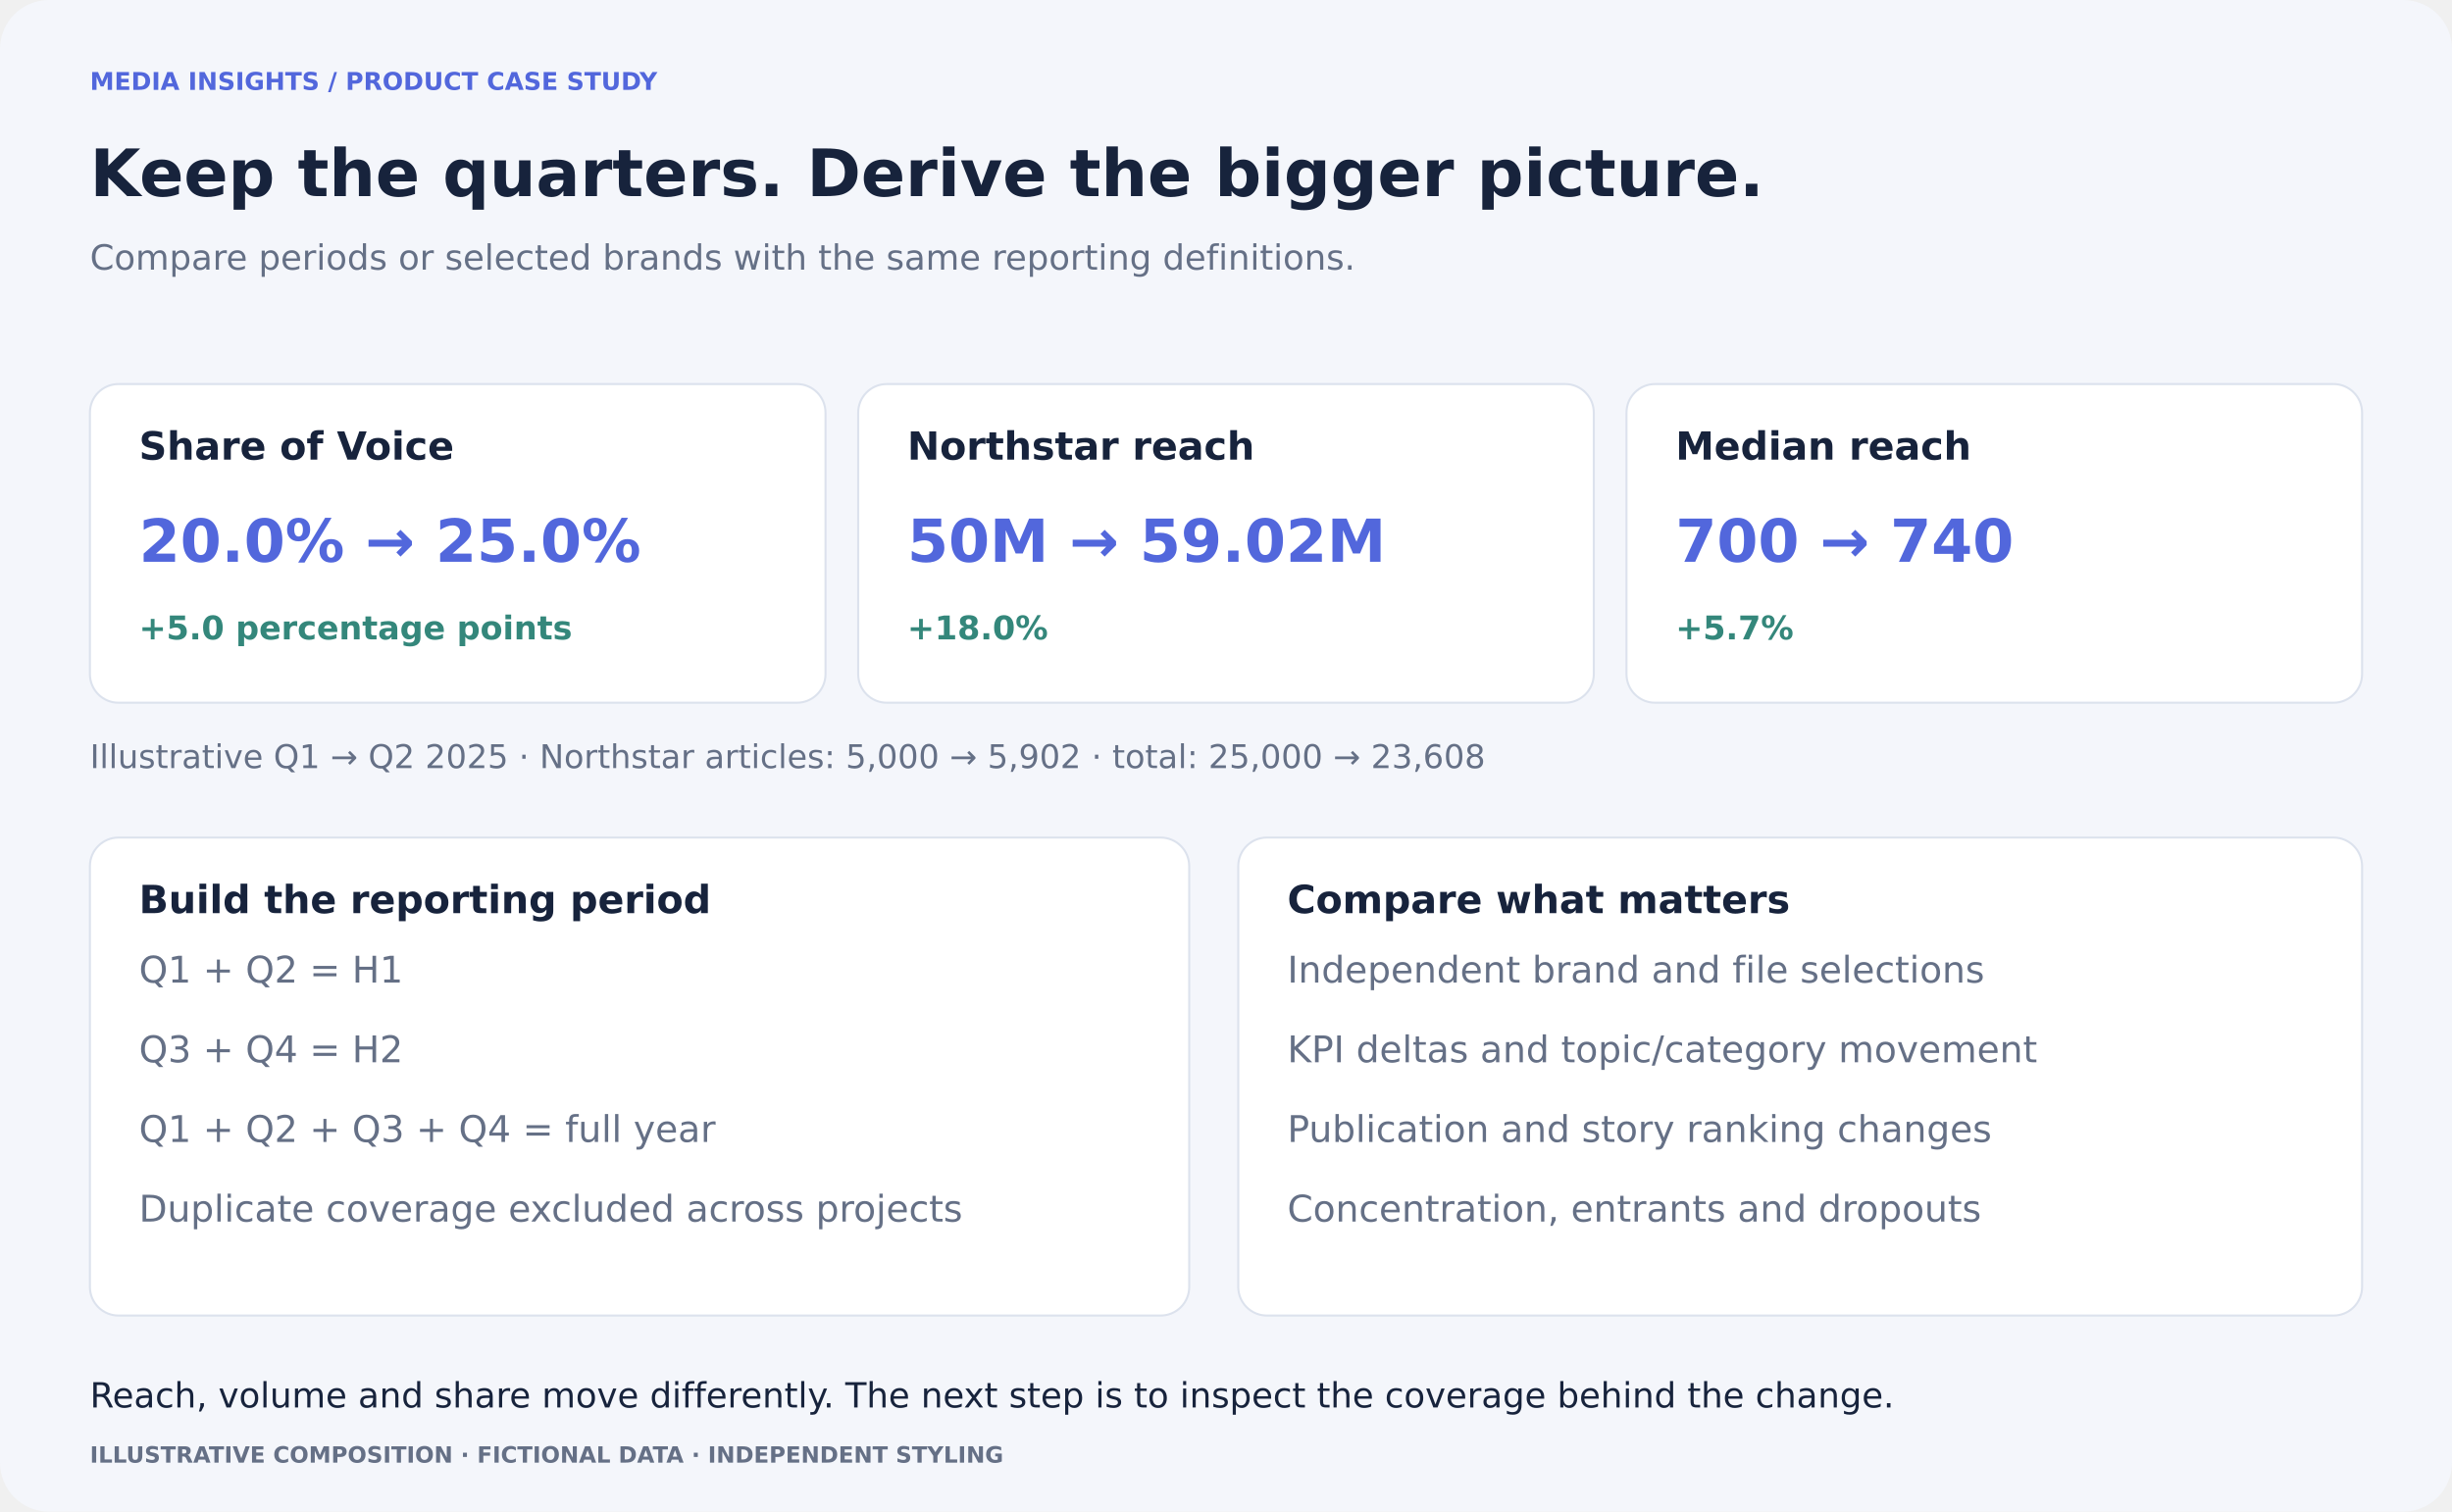
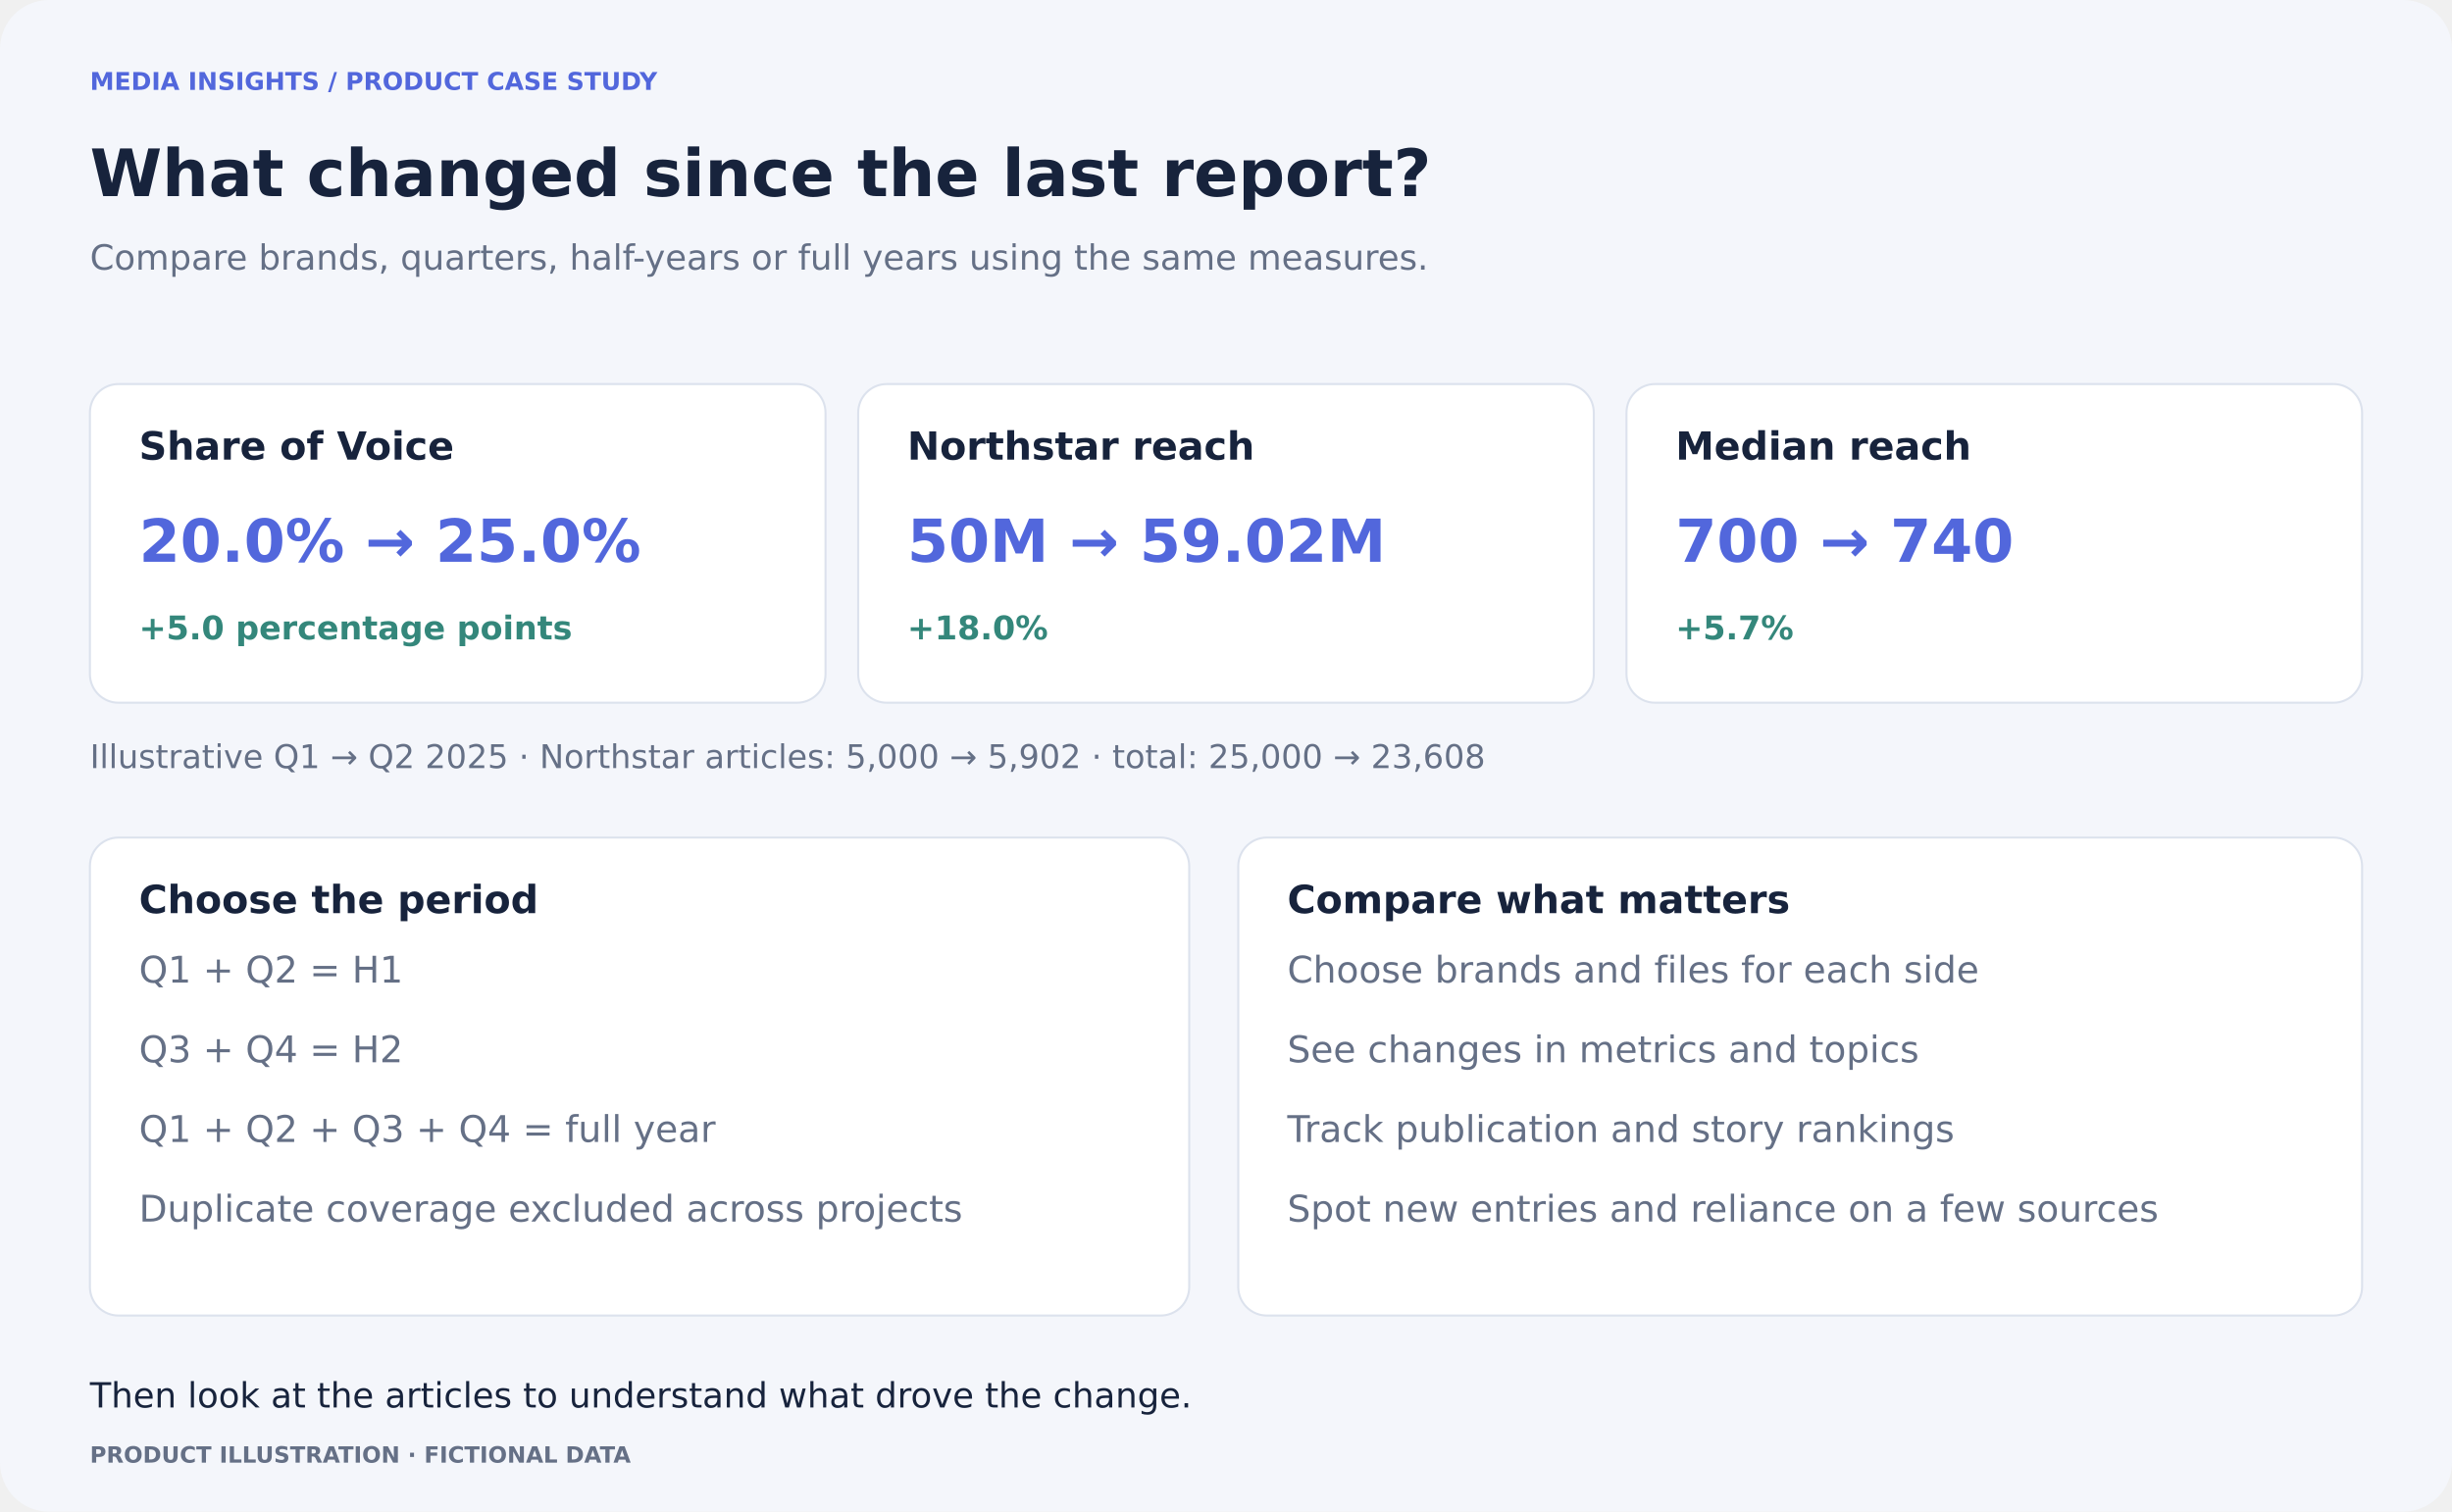
<svg xmlns="http://www.w3.org/2000/svg" width="1200" height="740" viewBox="0 0 1200 740" role="img">
  <g font-family="DejaVu Sans,Arial,sans-serif">
    <rect x="0" y="0" width="1200" height="740" rx="24" fill="#f4f6fb" stroke="none" />
    <text x="44" y="44" font-size="12" fill="#5267dc" font-weight="700">MEDIA INSIGHTS  /  PRODUCT CASE STUDY</text>
-     <text x="44" y="96" font-size="32" fill="#17233c" font-weight="700">Keep the quarters. Derive the bigger picture.</text>
-     <text x="44" y="132" font-size="17" fill="#657086" font-weight="400">Compare periods or selected brands with the same reporting definitions.</text>
+     <text x="44" y="96" font-size="32" fill="#17233c" font-weight="700">What changed since the last report?</text>
+     <text x="44" y="132" font-size="17" fill="#657086" font-weight="400">Compare brands, quarters, half-years or full years using the same measures.</text>
    <rect x="44" y="188" width="360" height="156" rx="14" fill="#fff" stroke="#dce2ed" />
    <text x="68" y="225" font-size="19" fill="#17233c" font-weight="650">Share of Voice</text>
    <text x="68" y="275" font-size="29" fill="#5267dc" font-weight="700">20.0% → 25.0%</text>
    <text x="68" y="313" font-size="16" fill="#34877b" font-weight="600">+5.0 percentage points</text>
    <rect x="420" y="188" width="360" height="156" rx="14" fill="#fff" stroke="#dce2ed" />
    <text x="444" y="225" font-size="19" fill="#17233c" font-weight="650">Northstar reach</text>
    <text x="444" y="275" font-size="29" fill="#5267dc" font-weight="700">50M → 59.02M</text>
    <text x="444" y="313" font-size="16" fill="#34877b" font-weight="600">+18.0%</text>
    <rect x="796" y="188" width="360" height="156" rx="14" fill="#fff" stroke="#dce2ed" />
    <text x="820" y="225" font-size="19" fill="#17233c" font-weight="650">Median reach</text>
    <text x="820" y="275" font-size="29" fill="#5267dc" font-weight="700">700 → 740</text>
    <text x="820" y="313" font-size="16" fill="#34877b" font-weight="600">+5.7%</text>
    <text x="44" y="376" font-size="16" fill="#657086" font-weight="400">Illustrative Q1 → Q2 2025 · Northstar articles: 5,000 → 5,902 · total: 25,000 → 23,608</text>
    <rect x="44" y="410" width="538" height="234" rx="14" fill="#fff" stroke="#dce2ed" />
-     <text x="68" y="447" font-size="19" fill="#17233c" font-weight="650">Build the reporting period</text>
+     <text x="68" y="447" font-size="19" fill="#17233c" font-weight="650">Choose the period</text>
    <text x="68" y="481" font-size="18" fill="#657086" font-weight="400">Q1 + Q2 = H1</text>
    <text x="68" y="520" font-size="18" fill="#657086" font-weight="400">Q3 + Q4 = H2</text>
    <text x="68" y="559" font-size="18" fill="#657086" font-weight="400">Q1 + Q2 + Q3 + Q4 = full year</text>
    <text x="68" y="598" font-size="18" fill="#657086" font-weight="400">Duplicate coverage excluded across projects</text>
    <rect x="606" y="410" width="550" height="234" rx="14" fill="#fff" stroke="#dce2ed" />
    <text x="630" y="447" font-size="19" fill="#17233c" font-weight="650">Compare what matters</text>
-     <text x="630" y="481" font-size="18" fill="#657086" font-weight="400">Independent brand and file selections</text>
-     <text x="630" y="520" font-size="18" fill="#657086" font-weight="400">KPI deltas and topic/category movement</text>
-     <text x="630" y="559" font-size="18" fill="#657086" font-weight="400">Publication and story ranking changes</text>
-     <text x="630" y="598" font-size="18" fill="#657086" font-weight="400">Concentration, entrants and dropouts</text>
-     <text x="44" y="689" font-size="17" fill="#17233c" font-weight="500">Reach, volume and share move differently. The next step is to inspect the coverage behind the change.</text>
-     <text x="44" y="716" font-size="11" fill="#657086" font-weight="600">ILLUSTRATIVE COMPOSITION · FICTIONAL DATA · INDEPENDENT STYLING</text>
+     <text x="630" y="481" font-size="18" fill="#657086" font-weight="400">Choose brands and files for each side</text>
+     <text x="630" y="520" font-size="18" fill="#657086" font-weight="400">See changes in metrics and topics</text>
+     <text x="630" y="559" font-size="18" fill="#657086" font-weight="400">Track publication and story rankings</text>
+     <text x="630" y="598" font-size="18" fill="#657086" font-weight="400">Spot new entries and reliance on a few sources</text>
+     <text x="44" y="689" font-size="17" fill="#17233c" font-weight="500">Then look at the articles to understand what drove the change.</text>
+     <text x="44" y="716" font-size="11" fill="#657086" font-weight="600">PRODUCT ILLUSTRATION · FICTIONAL DATA</text>
  </g>
</svg>
